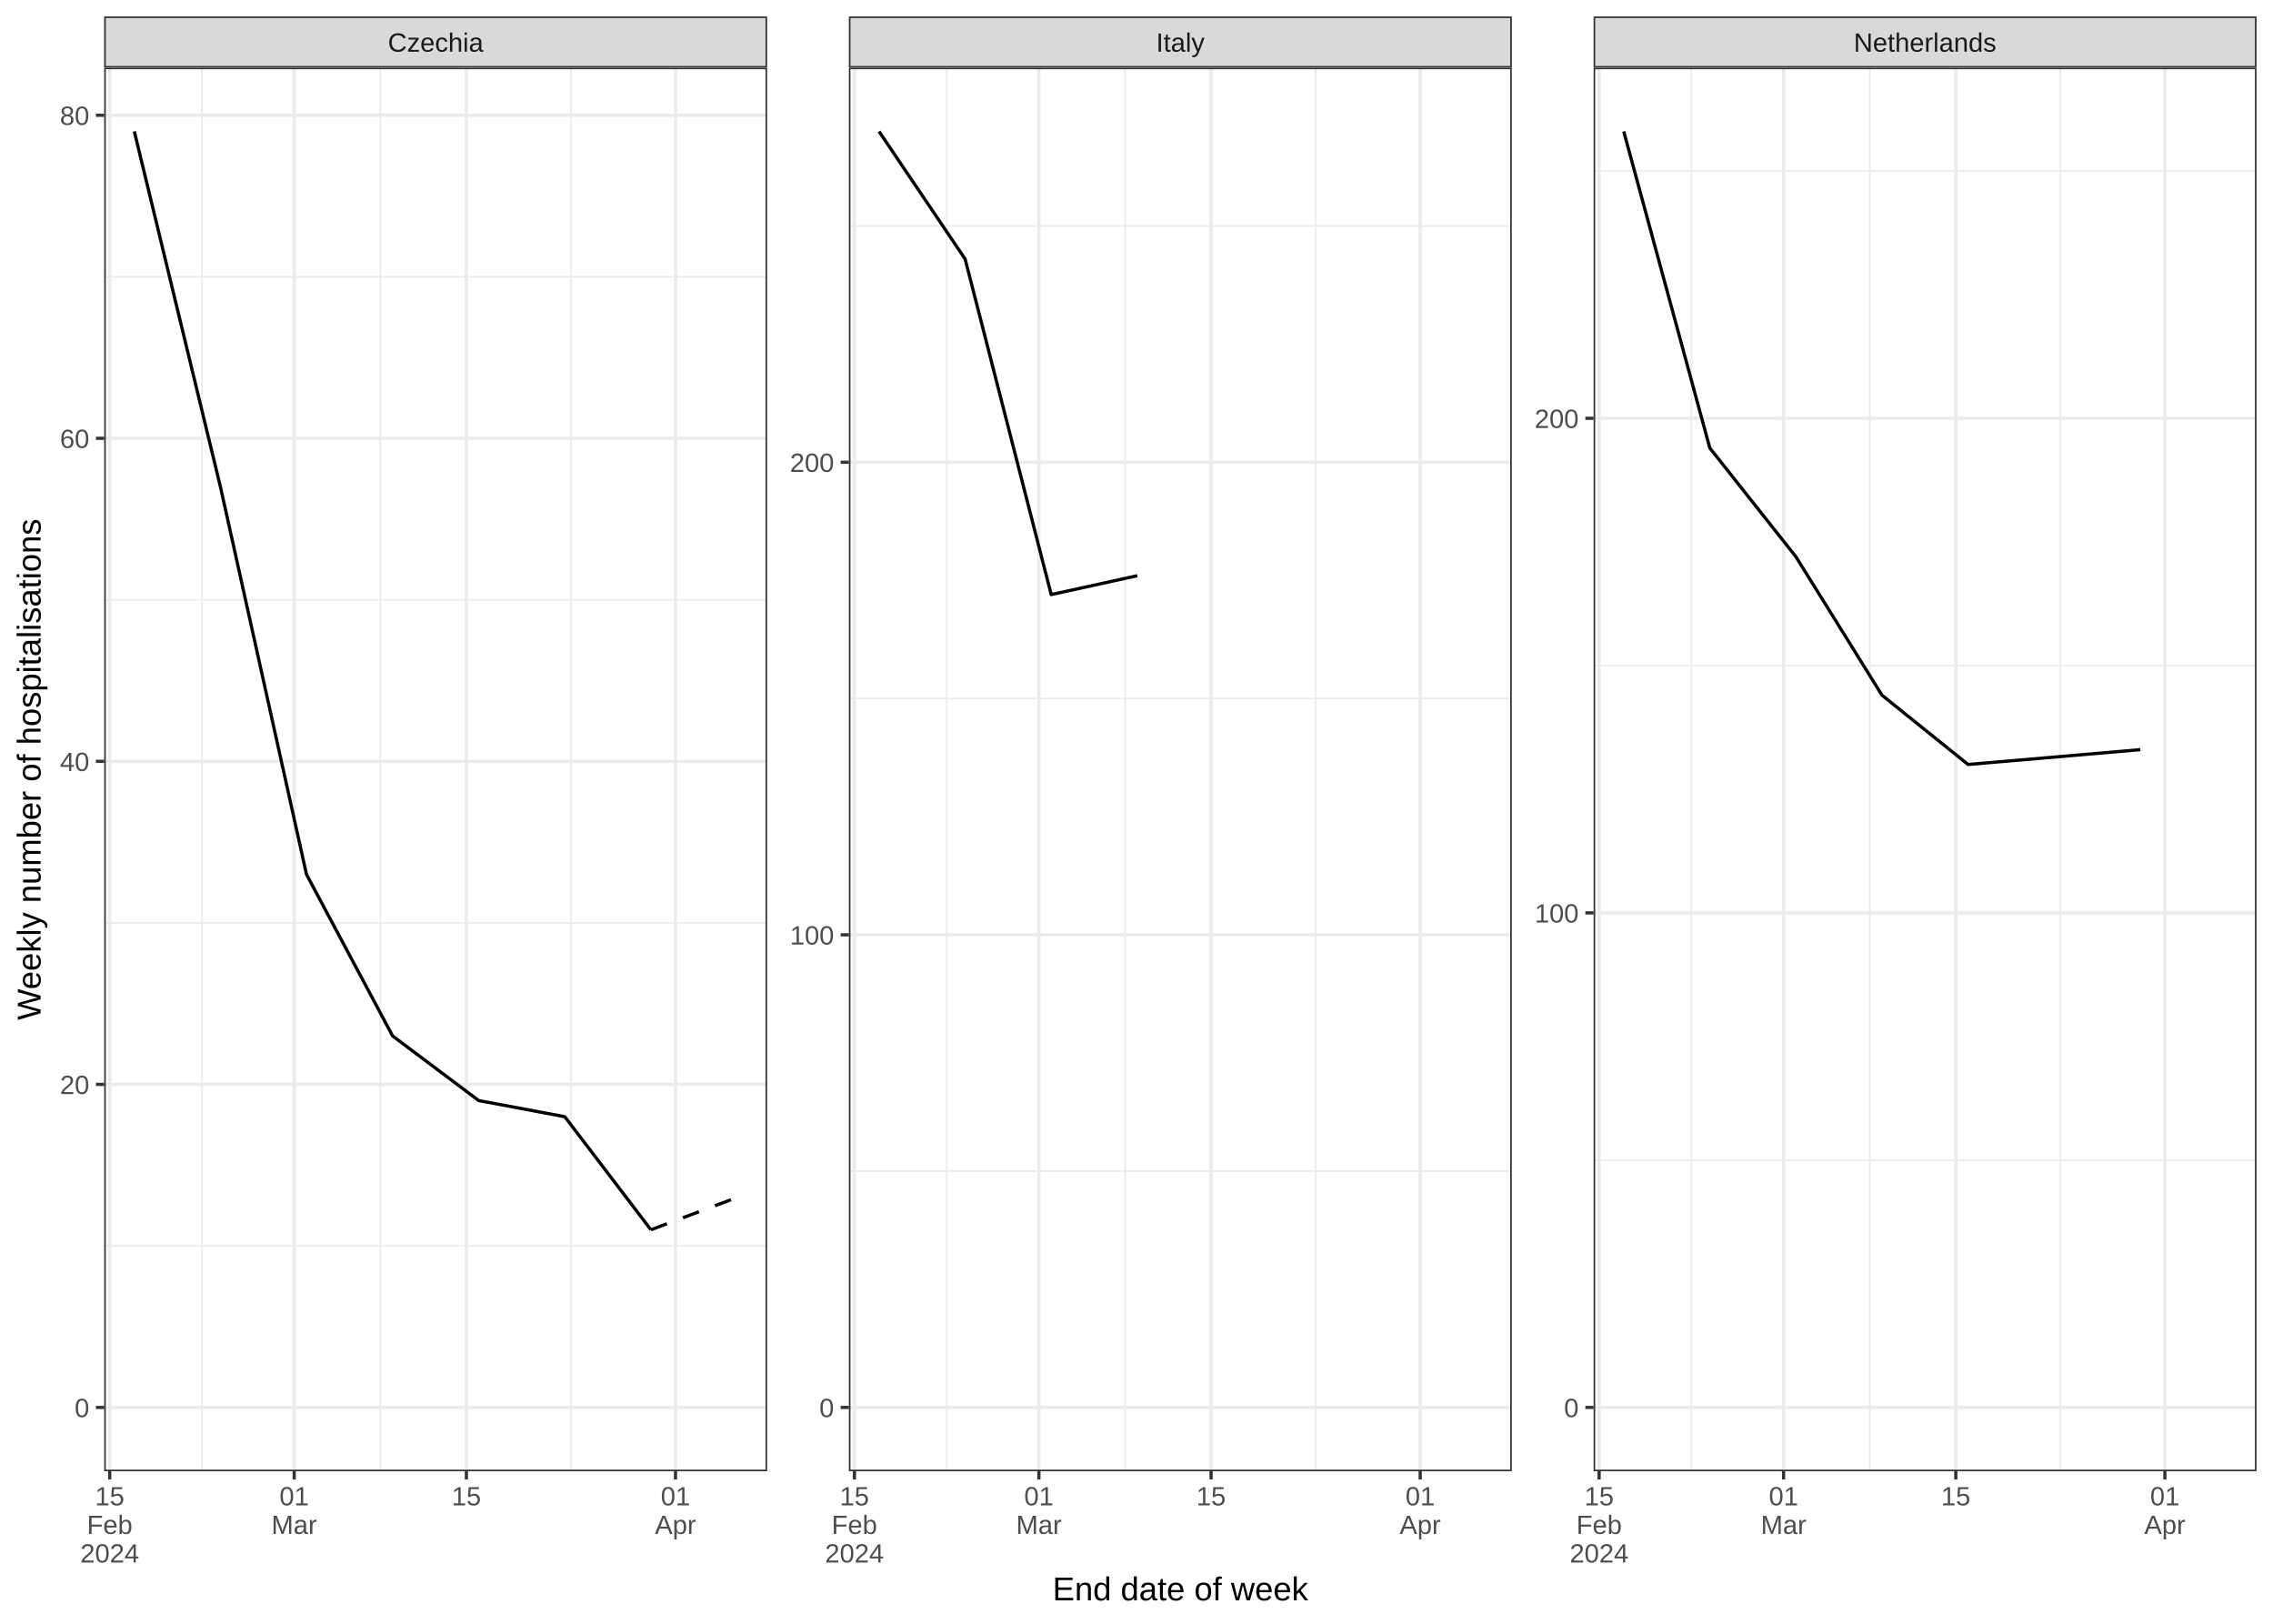
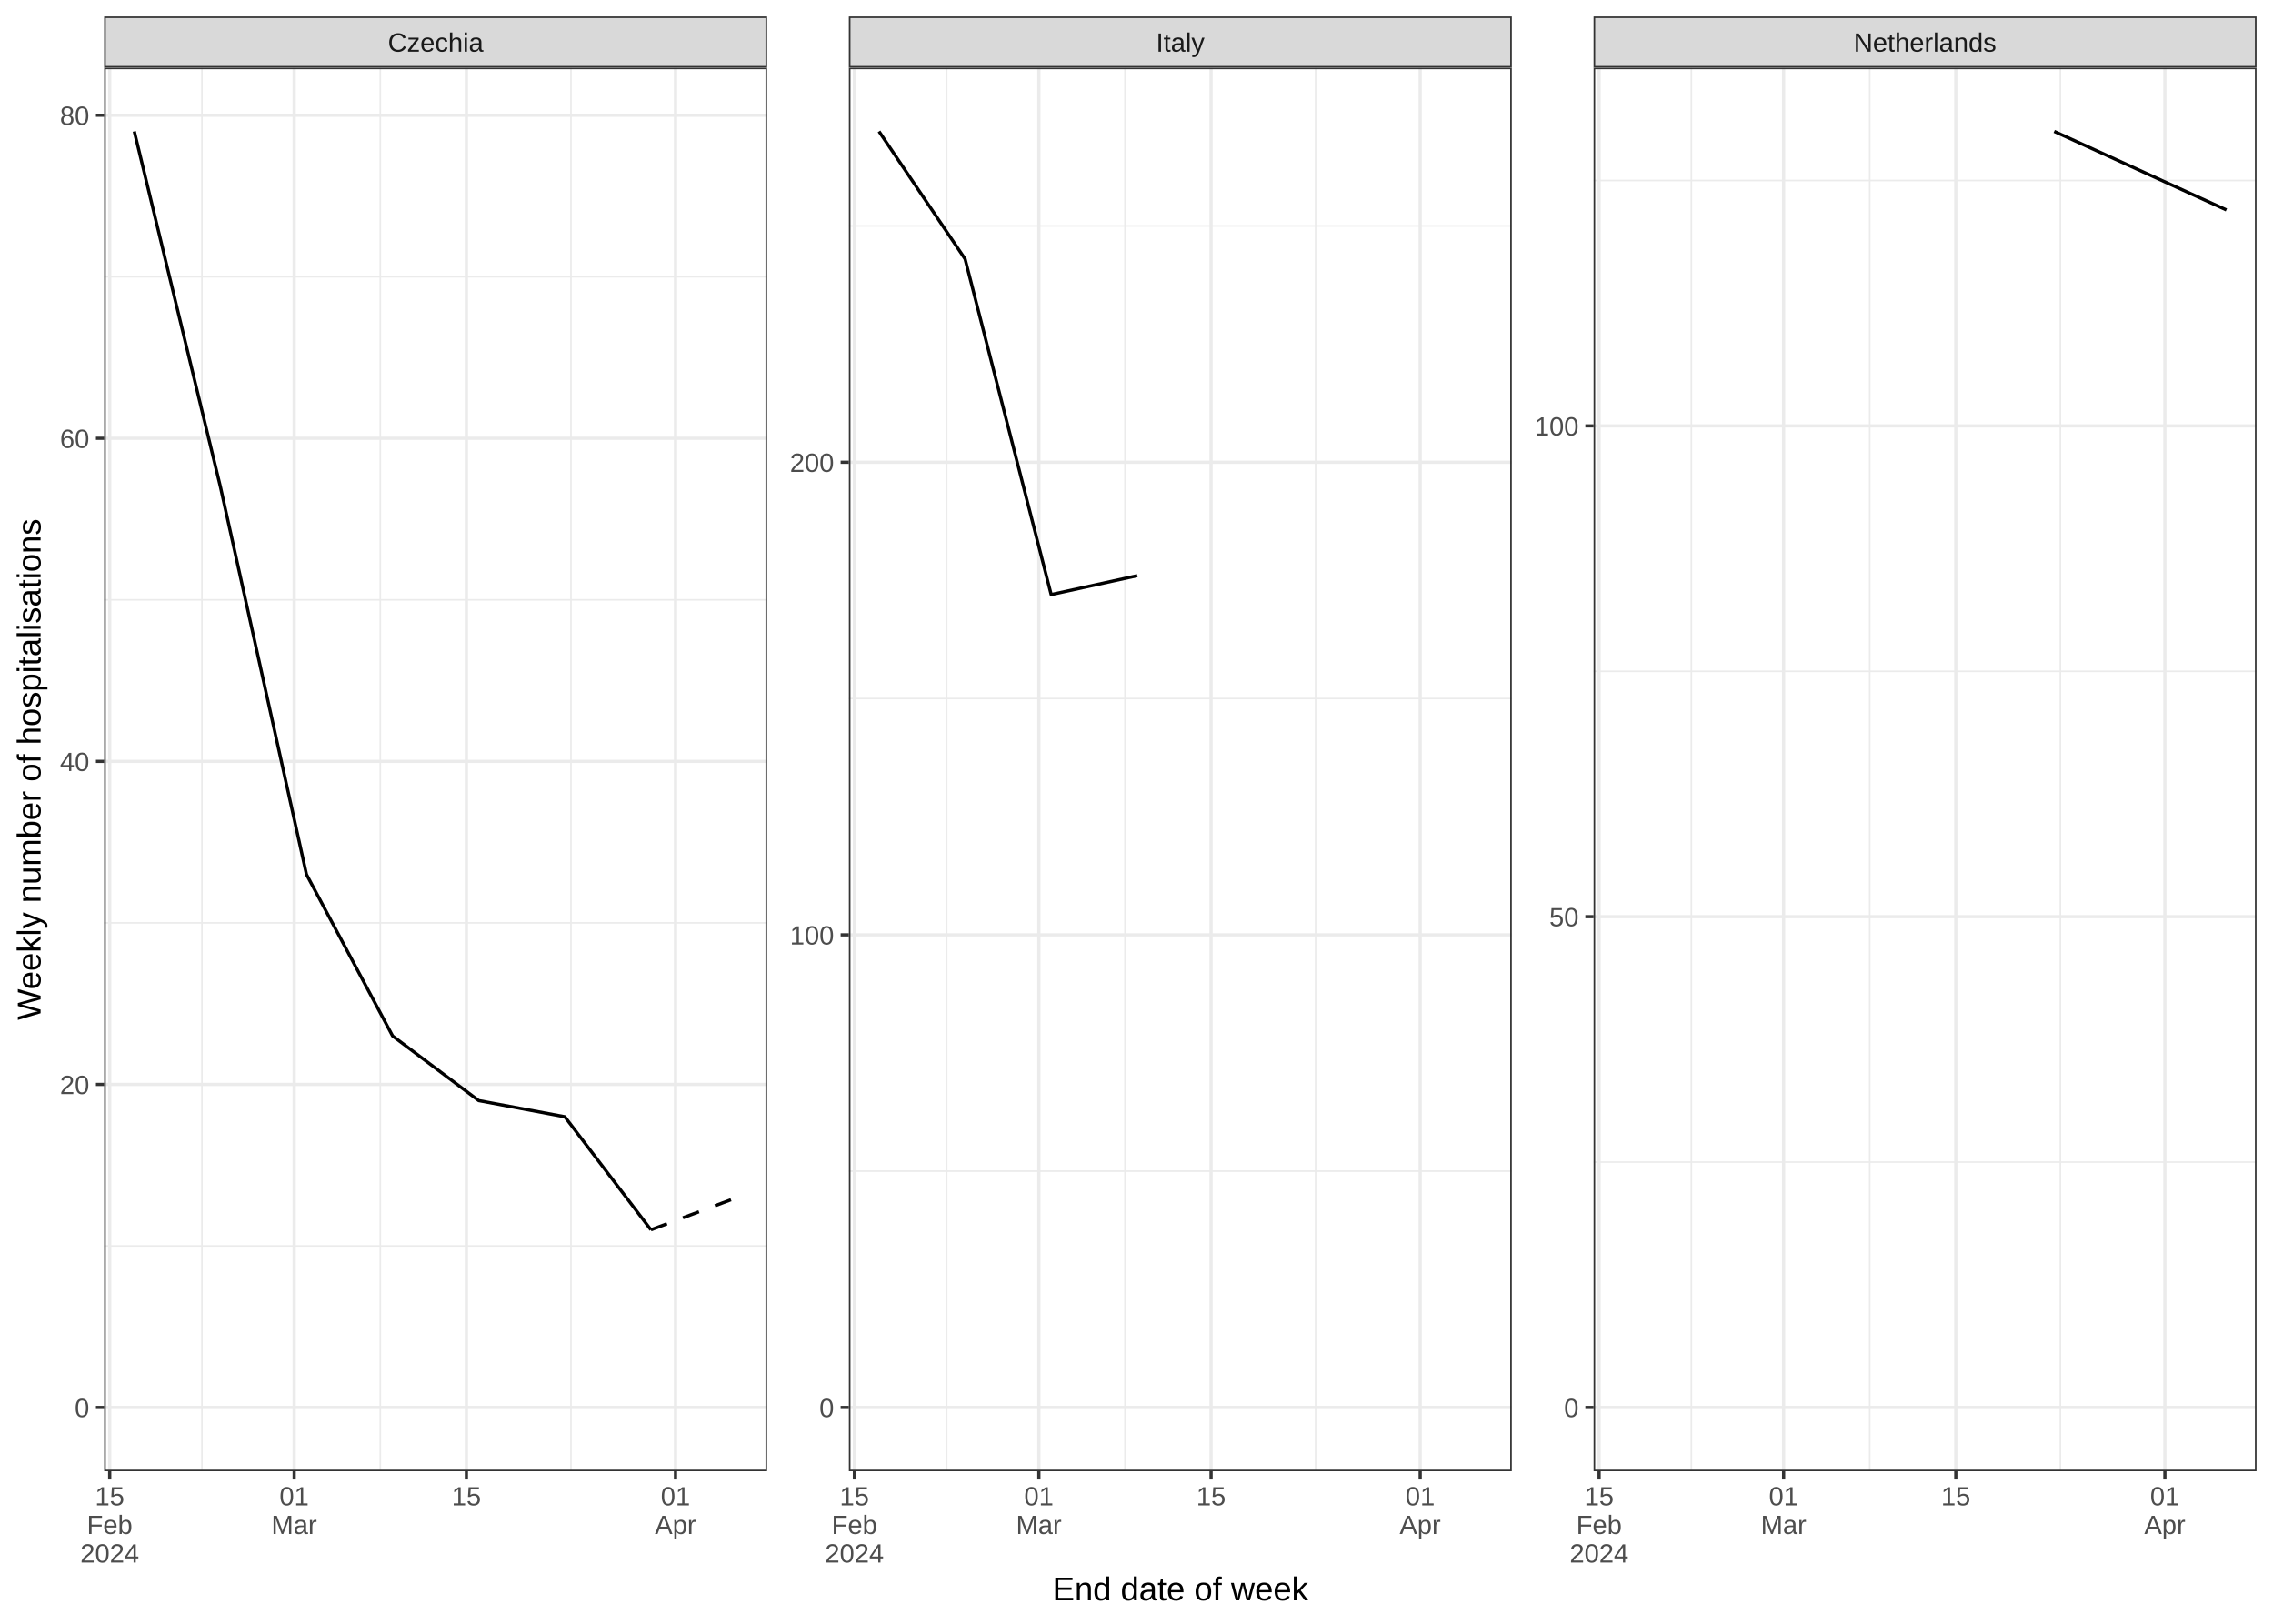
<svg xmlns="http://www.w3.org/2000/svg" class="svglite" width="756.00pt" height="540.00pt" viewBox="0 0 756.00 540.00">
  <defs>
    <style type="text/css">
    .svglite line, .svglite polyline, .svglite polygon, .svglite path, .svglite rect, .svglite circle {
      fill: none;
      stroke: #000000;
      stroke-linecap: round;
      stroke-linejoin: round;
      stroke-miterlimit: 10.00;
    }
    .svglite text {
      white-space: pre;
    }
  </style>
  </defs>
  <rect width="100%" height="100%" style="stroke: none; fill: #FFFFFF;" />
  <defs>
    <clipPath id="cpMC4wMHw3NTYuMDB8MC4wMHw1NDAuMDA=">
      <rect x="0.00" y="0.00" width="756.00" height="540.00" />
    </clipPath>
  </defs>
  <g clip-path="url(#cpMC4wMHw3NTYuMDB8MC4wMHw1NDAuMDA=)">
    <rect x="0.00" y="0.00" width="756.00" height="540.00" style="stroke-width: 1.07; stroke: #FFFFFF; fill: #FFFFFF;" />
  </g>
  <defs>
    <clipPath id="cpMzQuNjV8MjU1LjE0fDIyLjQ5fDQ4OS4yOQ==">
      <rect x="34.65" y="22.49" width="220.49" height="466.80" />
    </clipPath>
  </defs>
  <g clip-path="url(#cpMzQuNjV8MjU1LjE0fDIyLjQ5fDQ4OS4yOQ==)">
    <rect x="34.65" y="22.49" width="220.49" height="466.80" style="stroke-width: 1.07; stroke: none; fill: #FFFFFF;" />
    <polyline points="34.65,414.35 255.14,414.35 " style="stroke-width: 0.53; stroke: #EBEBEB; stroke-linecap: butt;" />
    <polyline points="34.65,306.92 255.14,306.92 " style="stroke-width: 0.53; stroke: #EBEBEB; stroke-linecap: butt;" />
    <polyline points="34.65,199.49 255.14,199.49 " style="stroke-width: 0.53; stroke: #EBEBEB; stroke-linecap: butt;" />
    <polyline points="34.65,92.05 255.14,92.05 " style="stroke-width: 0.53; stroke: #EBEBEB; stroke-linecap: butt;" />
    <polyline points="67.17,489.29 67.17,22.49 " style="stroke-width: 0.53; stroke: #EBEBEB; stroke-linecap: butt;" />
    <polyline points="126.49,489.29 126.49,22.49 " style="stroke-width: 0.53; stroke: #EBEBEB; stroke-linecap: butt;" />
    <polyline points="189.90,489.29 189.90,22.49 " style="stroke-width: 0.53; stroke: #EBEBEB; stroke-linecap: butt;" />
    <polyline points="34.65,468.07 255.14,468.07 " style="stroke-width: 1.07; stroke: #EBEBEB; stroke-linecap: butt;" />
    <polyline points="34.65,360.64 255.14,360.64 " style="stroke-width: 1.07; stroke: #EBEBEB; stroke-linecap: butt;" />
    <polyline points="34.65,253.20 255.14,253.20 " style="stroke-width: 1.07; stroke: #EBEBEB; stroke-linecap: butt;" />
    <polyline points="34.65,145.77 255.14,145.77 " style="stroke-width: 1.07; stroke: #EBEBEB; stroke-linecap: butt;" />
    <polyline points="34.65,38.34 255.14,38.34 " style="stroke-width: 1.07; stroke: #EBEBEB; stroke-linecap: butt;" />
    <polyline points="36.49,489.29 36.49,22.49 " style="stroke-width: 1.07; stroke: #EBEBEB; stroke-linecap: butt;" />
    <polyline points="97.85,489.29 97.85,22.49 " style="stroke-width: 1.07; stroke: #EBEBEB; stroke-linecap: butt;" />
    <polyline points="155.12,489.29 155.12,22.49 " style="stroke-width: 1.07; stroke: #EBEBEB; stroke-linecap: butt;" />
    <polyline points="224.67,489.29 224.67,22.49 " style="stroke-width: 1.07; stroke: #EBEBEB; stroke-linecap: butt;" />
    <polyline points="44.67,43.71 73.31,161.88 101.94,290.80 130.58,344.52 159.21,366.01 187.85,371.38 216.49,408.98 " style="stroke-width: 1.07; stroke-linecap: butt;" />
    <polyline points="216.49,408.98 245.12,398.24 " style="stroke-width: 1.07; stroke-dasharray: 5.69,5.69; stroke-linecap: butt;" />
    <rect x="34.65" y="22.49" width="220.49" height="466.80" style="stroke-width: 1.07; stroke: #333333;" />
  </g>
  <g clip-path="url(#cpMC4wMHw3NTYuMDB8MC4wMHw1NDAuMDA=)">
</g>
  <defs>
    <clipPath id="cpMjgyLjM0fDUwMi44M3wyMi40OXw0ODkuMjk=">
      <rect x="282.34" y="22.49" width="220.49" height="466.80" />
    </clipPath>
  </defs>
  <g clip-path="url(#cpMjgyLjM0fDUwMi44M3wyMi40OXw0ODkuMjk=)">
    <rect x="282.34" y="22.49" width="220.49" height="466.80" style="stroke-width: 1.07; stroke: none; fill: #FFFFFF;" />
    <polyline points="282.34,389.48 502.83,389.48 " style="stroke-width: 0.53; stroke: #EBEBEB; stroke-linecap: butt;" />
    <polyline points="282.34,232.31 502.83,232.31 " style="stroke-width: 0.53; stroke: #EBEBEB; stroke-linecap: butt;" />
    <polyline points="282.34,75.14 502.83,75.14 " style="stroke-width: 0.53; stroke: #EBEBEB; stroke-linecap: butt;" />
    <polyline points="314.86,489.29 314.86,22.49 " style="stroke-width: 0.53; stroke: #EBEBEB; stroke-linecap: butt;" />
    <polyline points="374.18,489.29 374.18,22.49 " style="stroke-width: 0.53; stroke: #EBEBEB; stroke-linecap: butt;" />
    <polyline points="437.58,489.29 437.58,22.49 " style="stroke-width: 0.53; stroke: #EBEBEB; stroke-linecap: butt;" />
    <polyline points="282.34,468.07 502.83,468.07 " style="stroke-width: 1.07; stroke: #EBEBEB; stroke-linecap: butt;" />
    <polyline points="282.34,310.90 502.83,310.90 " style="stroke-width: 1.07; stroke: #EBEBEB; stroke-linecap: butt;" />
    <polyline points="282.34,153.73 502.83,153.73 " style="stroke-width: 1.07; stroke: #EBEBEB; stroke-linecap: butt;" />
    <polyline points="284.18,489.29 284.18,22.49 " style="stroke-width: 1.07; stroke: #EBEBEB; stroke-linecap: butt;" />
    <polyline points="345.54,489.29 345.54,22.49 " style="stroke-width: 1.07; stroke: #EBEBEB; stroke-linecap: butt;" />
    <polyline points="402.81,489.29 402.81,22.49 " style="stroke-width: 1.07; stroke: #EBEBEB; stroke-linecap: butt;" />
    <polyline points="472.36,489.29 472.36,22.49 " style="stroke-width: 1.07; stroke: #EBEBEB; stroke-linecap: butt;" />
    <polyline points="292.36,43.71 321.00,86.14 349.63,197.74 378.27,191.45 " style="stroke-width: 1.07; stroke-linecap: butt;" />
    <rect x="282.34" y="22.49" width="220.49" height="466.80" style="stroke-width: 1.07; stroke: #333333;" />
  </g>
  <g clip-path="url(#cpMC4wMHw3NTYuMDB8MC4wMHw1NDAuMDA=)">
</g>
  <defs>
    <clipPath id="cpNTMwLjAzfDc1MC41MnwyMi40OXw0ODkuMjk=">
      <rect x="530.03" y="22.49" width="220.49" height="466.80" />
    </clipPath>
  </defs>
  <g clip-path="url(#cpNTMwLjAzfDc1MC41MnwyMi40OXw0ODkuMjk=)">
    <rect x="530.03" y="22.49" width="220.49" height="466.80" style="stroke-width: 1.07; stroke: none; fill: #FFFFFF;" />
-     <polyline points="530.03,385.83 750.52,385.83 " style="stroke-width: 0.53; stroke: #EBEBEB; stroke-linecap: butt;" />
-     <polyline points="530.03,221.35 750.52,221.35 " style="stroke-width: 0.53; stroke: #EBEBEB; stroke-linecap: butt;" />
-     <polyline points="530.03,56.87 750.52,56.87 " style="stroke-width: 0.53; stroke: #EBEBEB; stroke-linecap: butt;" />
+     <polyline points="530.03,386.46 750.52,386.46 " style="stroke-width: 0.53; stroke: #EBEBEB; stroke-linecap: butt;" />
+     <polyline points="530.03,223.25 750.52,223.25 " style="stroke-width: 0.53; stroke: #EBEBEB; stroke-linecap: butt;" />
+     <polyline points="530.03,60.03 750.52,60.03 " style="stroke-width: 0.53; stroke: #EBEBEB; stroke-linecap: butt;" />
    <polyline points="562.55,489.29 562.55,22.49 " style="stroke-width: 0.53; stroke: #EBEBEB; stroke-linecap: butt;" />
    <polyline points="621.86,489.29 621.86,22.49 " style="stroke-width: 0.53; stroke: #EBEBEB; stroke-linecap: butt;" />
    <polyline points="685.27,489.29 685.27,22.49 " style="stroke-width: 0.53; stroke: #EBEBEB; stroke-linecap: butt;" />
    <polyline points="530.03,468.07 750.52,468.07 " style="stroke-width: 1.07; stroke: #EBEBEB; stroke-linecap: butt;" />
-     <polyline points="530.03,303.59 750.52,303.59 " style="stroke-width: 1.07; stroke: #EBEBEB; stroke-linecap: butt;" />
-     <polyline points="530.03,139.11 750.52,139.11 " style="stroke-width: 1.07; stroke: #EBEBEB; stroke-linecap: butt;" />
+     <polyline points="530.03,304.85 750.52,304.85 " style="stroke-width: 1.07; stroke: #EBEBEB; stroke-linecap: butt;" />
+     <polyline points="530.03,141.64 750.52,141.64 " style="stroke-width: 1.07; stroke: #EBEBEB; stroke-linecap: butt;" />
    <polyline points="531.87,489.29 531.87,22.49 " style="stroke-width: 1.07; stroke: #EBEBEB; stroke-linecap: butt;" />
    <polyline points="593.23,489.29 593.23,22.49 " style="stroke-width: 1.07; stroke: #EBEBEB; stroke-linecap: butt;" />
    <polyline points="650.50,489.29 650.50,22.49 " style="stroke-width: 1.07; stroke: #EBEBEB; stroke-linecap: butt;" />
    <polyline points="720.04,489.29 720.04,22.49 " style="stroke-width: 1.07; stroke: #EBEBEB; stroke-linecap: butt;" />
-     <polyline points="540.05,43.71 568.68,148.98 597.32,185.16 625.96,231.22 654.59,254.24 711.86,249.31 " style="stroke-width: 1.07; stroke-linecap: butt;" />
+     <polyline points="683.23,43.71 740.50,69.82 " style="stroke-width: 1.07; stroke-linecap: butt;" />
    <rect x="530.03" y="22.49" width="220.49" height="466.80" style="stroke-width: 1.07; stroke: #333333;" />
  </g>
  <g clip-path="url(#cpMC4wMHw3NTYuMDB8MC4wMHw1NDAuMDA=)">
</g>
  <defs>
    <clipPath id="cpMzQuNjV8MjU1LjE0fDUuNDh8MjIuNDk=">
      <rect x="34.65" y="5.48" width="220.49" height="17.01" />
    </clipPath>
  </defs>
  <g clip-path="url(#cpMzQuNjV8MjU1LjE0fDUuNDh8MjIuNDk=)">
    <rect x="34.65" y="5.48" width="220.49" height="17.01" style="stroke-width: 1.07; stroke: #333333; fill: #D9D9D9;" />
    <text x="144.90" y="17.19" text-anchor="middle" style="font-size: 8.80px;fill: #1A1A1A; font-family: &quot;Liberation Sans&quot;;" textLength="34.42px" lengthAdjust="spacingAndGlyphs">Czechia</text>
  </g>
  <g clip-path="url(#cpMC4wMHw3NTYuMDB8MC4wMHw1NDAuMDA=)">
</g>
  <defs>
    <clipPath id="cpMjgyLjM0fDUwMi44M3w1LjQ4fDIyLjQ5">
      <rect x="282.34" y="5.48" width="220.49" height="17.01" />
    </clipPath>
  </defs>
  <g clip-path="url(#cpMjgyLjM0fDUwMi44M3w1LjQ4fDIyLjQ5)">
    <rect x="282.34" y="5.48" width="220.49" height="17.01" style="stroke-width: 1.07; stroke: #333333; fill: #D9D9D9;" />
    <text x="392.59" y="17.19" text-anchor="middle" style="font-size: 8.80px;fill: #1A1A1A; font-family: &quot;Liberation Sans&quot;;" textLength="19.09px" lengthAdjust="spacingAndGlyphs">Italy</text>
  </g>
  <g clip-path="url(#cpMC4wMHw3NTYuMDB8MC4wMHw1NDAuMDA=)">
</g>
  <defs>
    <clipPath id="cpNTMwLjAzfDc1MC41Mnw1LjQ4fDIyLjQ5">
      <rect x="530.03" y="5.48" width="220.49" height="17.01" />
    </clipPath>
  </defs>
  <g clip-path="url(#cpNTMwLjAzfDc1MC41Mnw1LjQ4fDIyLjQ5)">
    <rect x="530.03" y="5.48" width="220.49" height="17.01" style="stroke-width: 1.07; stroke: #333333; fill: #D9D9D9;" />
    <text x="640.27" y="17.19" text-anchor="middle" style="font-size: 8.80px;fill: #1A1A1A; font-family: &quot;Liberation Sans&quot;;" textLength="53.63px" lengthAdjust="spacingAndGlyphs">Netherlands</text>
  </g>
  <g clip-path="url(#cpMC4wMHw3NTYuMDB8MC4wMHw1NDAuMDA=)">
    <polyline points="36.49,492.03 36.49,489.29 " style="stroke-width: 1.07; stroke: #333333; stroke-linecap: butt;" />
    <polyline points="97.85,492.03 97.85,489.29 " style="stroke-width: 1.07; stroke: #333333; stroke-linecap: butt;" />
    <polyline points="155.12,492.03 155.12,489.29 " style="stroke-width: 1.07; stroke: #333333; stroke-linecap: butt;" />
    <polyline points="224.67,492.03 224.67,489.29 " style="stroke-width: 1.07; stroke: #333333; stroke-linecap: butt;" />
    <text x="36.49" y="500.63" text-anchor="middle" style="font-size: 8.80px;fill: #4D4D4D; font-family: &quot;Liberation Sans&quot;;" textLength="11.19px" lengthAdjust="spacingAndGlyphs">15</text>
    <text x="36.49" y="510.14" text-anchor="middle" style="font-size: 8.80px;fill: #4D4D4D; font-family: &quot;Liberation Sans&quot;;" textLength="15.58px" lengthAdjust="spacingAndGlyphs">Feb</text>
    <text x="36.49" y="519.64" text-anchor="middle" style="font-size: 8.80px;fill: #4D4D4D; font-family: &quot;Liberation Sans&quot;;" textLength="22.38px" lengthAdjust="spacingAndGlyphs">2024</text>
    <text x="97.85" y="500.63" text-anchor="middle" style="font-size: 8.80px;fill: #4D4D4D; font-family: &quot;Liberation Sans&quot;;" textLength="11.19px" lengthAdjust="spacingAndGlyphs">01</text>
    <text x="97.85" y="510.14" text-anchor="middle" style="font-size: 8.80px;fill: #4D4D4D; font-family: &quot;Liberation Sans&quot;;" textLength="16.60px" lengthAdjust="spacingAndGlyphs">Mar</text>
    <text x="155.12" y="500.63" text-anchor="middle" style="font-size: 8.80px;fill: #4D4D4D; font-family: &quot;Liberation Sans&quot;;" textLength="11.19px" lengthAdjust="spacingAndGlyphs">15</text>
    <text x="224.67" y="500.63" text-anchor="middle" style="font-size: 8.80px;fill: #4D4D4D; font-family: &quot;Liberation Sans&quot;;" textLength="11.19px" lengthAdjust="spacingAndGlyphs">01</text>
    <text x="224.67" y="510.14" text-anchor="middle" style="font-size: 8.80px;fill: #4D4D4D; font-family: &quot;Liberation Sans&quot;;" textLength="15.22px" lengthAdjust="spacingAndGlyphs">Apr</text>
    <polyline points="284.18,492.03 284.18,489.29 " style="stroke-width: 1.07; stroke: #333333; stroke-linecap: butt;" />
    <polyline points="345.54,492.03 345.54,489.29 " style="stroke-width: 1.07; stroke: #333333; stroke-linecap: butt;" />
    <polyline points="402.81,492.03 402.81,489.29 " style="stroke-width: 1.07; stroke: #333333; stroke-linecap: butt;" />
    <polyline points="472.36,492.03 472.36,489.29 " style="stroke-width: 1.07; stroke: #333333; stroke-linecap: butt;" />
    <text x="284.18" y="500.63" text-anchor="middle" style="font-size: 8.80px;fill: #4D4D4D; font-family: &quot;Liberation Sans&quot;;" textLength="11.19px" lengthAdjust="spacingAndGlyphs">15</text>
    <text x="284.18" y="510.14" text-anchor="middle" style="font-size: 8.80px;fill: #4D4D4D; font-family: &quot;Liberation Sans&quot;;" textLength="15.58px" lengthAdjust="spacingAndGlyphs">Feb</text>
    <text x="284.18" y="519.64" text-anchor="middle" style="font-size: 8.80px;fill: #4D4D4D; font-family: &quot;Liberation Sans&quot;;" textLength="22.38px" lengthAdjust="spacingAndGlyphs">2024</text>
    <text x="345.54" y="500.63" text-anchor="middle" style="font-size: 8.80px;fill: #4D4D4D; font-family: &quot;Liberation Sans&quot;;" textLength="11.19px" lengthAdjust="spacingAndGlyphs">01</text>
    <text x="345.54" y="510.14" text-anchor="middle" style="font-size: 8.80px;fill: #4D4D4D; font-family: &quot;Liberation Sans&quot;;" textLength="16.60px" lengthAdjust="spacingAndGlyphs">Mar</text>
    <text x="402.81" y="500.63" text-anchor="middle" style="font-size: 8.80px;fill: #4D4D4D; font-family: &quot;Liberation Sans&quot;;" textLength="11.19px" lengthAdjust="spacingAndGlyphs">15</text>
    <text x="472.36" y="500.63" text-anchor="middle" style="font-size: 8.80px;fill: #4D4D4D; font-family: &quot;Liberation Sans&quot;;" textLength="11.19px" lengthAdjust="spacingAndGlyphs">01</text>
    <text x="472.36" y="510.14" text-anchor="middle" style="font-size: 8.80px;fill: #4D4D4D; font-family: &quot;Liberation Sans&quot;;" textLength="15.22px" lengthAdjust="spacingAndGlyphs">Apr</text>
    <polyline points="531.87,492.03 531.87,489.29 " style="stroke-width: 1.07; stroke: #333333; stroke-linecap: butt;" />
    <polyline points="593.23,492.03 593.23,489.29 " style="stroke-width: 1.07; stroke: #333333; stroke-linecap: butt;" />
    <polyline points="650.50,492.03 650.50,489.29 " style="stroke-width: 1.07; stroke: #333333; stroke-linecap: butt;" />
    <polyline points="720.04,492.03 720.04,489.29 " style="stroke-width: 1.07; stroke: #333333; stroke-linecap: butt;" />
    <text x="531.87" y="500.63" text-anchor="middle" style="font-size: 8.80px;fill: #4D4D4D; font-family: &quot;Liberation Sans&quot;;" textLength="11.19px" lengthAdjust="spacingAndGlyphs">15</text>
    <text x="531.87" y="510.14" text-anchor="middle" style="font-size: 8.80px;fill: #4D4D4D; font-family: &quot;Liberation Sans&quot;;" textLength="15.58px" lengthAdjust="spacingAndGlyphs">Feb</text>
    <text x="531.87" y="519.64" text-anchor="middle" style="font-size: 8.80px;fill: #4D4D4D; font-family: &quot;Liberation Sans&quot;;" textLength="22.38px" lengthAdjust="spacingAndGlyphs">2024</text>
    <text x="593.23" y="500.63" text-anchor="middle" style="font-size: 8.80px;fill: #4D4D4D; font-family: &quot;Liberation Sans&quot;;" textLength="11.19px" lengthAdjust="spacingAndGlyphs">01</text>
    <text x="593.23" y="510.14" text-anchor="middle" style="font-size: 8.80px;fill: #4D4D4D; font-family: &quot;Liberation Sans&quot;;" textLength="16.60px" lengthAdjust="spacingAndGlyphs">Mar</text>
    <text x="650.50" y="500.63" text-anchor="middle" style="font-size: 8.80px;fill: #4D4D4D; font-family: &quot;Liberation Sans&quot;;" textLength="11.19px" lengthAdjust="spacingAndGlyphs">15</text>
    <text x="720.04" y="500.63" text-anchor="middle" style="font-size: 8.80px;fill: #4D4D4D; font-family: &quot;Liberation Sans&quot;;" textLength="11.19px" lengthAdjust="spacingAndGlyphs">01</text>
    <text x="720.04" y="510.14" text-anchor="middle" style="font-size: 8.80px;fill: #4D4D4D; font-family: &quot;Liberation Sans&quot;;" textLength="15.22px" lengthAdjust="spacingAndGlyphs">Apr</text>
    <text x="525.09" y="471.28" text-anchor="end" style="font-size: 8.80px;fill: #4D4D4D; font-family: &quot;Liberation Sans&quot;;" textLength="5.59px" lengthAdjust="spacingAndGlyphs">0</text>
-     <text x="525.09" y="306.80" text-anchor="end" style="font-size: 8.80px;fill: #4D4D4D; font-family: &quot;Liberation Sans&quot;;" textLength="16.78px" lengthAdjust="spacingAndGlyphs">100</text>
-     <text x="525.09" y="142.32" text-anchor="end" style="font-size: 8.80px;fill: #4D4D4D; font-family: &quot;Liberation Sans&quot;;" textLength="16.78px" lengthAdjust="spacingAndGlyphs">200</text>
+     <text x="525.09" y="308.06" text-anchor="end" style="font-size: 8.80px;fill: #4D4D4D; font-family: &quot;Liberation Sans&quot;;" textLength="11.19px" lengthAdjust="spacingAndGlyphs">50</text>
+     <text x="525.09" y="144.85" text-anchor="end" style="font-size: 8.80px;fill: #4D4D4D; font-family: &quot;Liberation Sans&quot;;" textLength="16.78px" lengthAdjust="spacingAndGlyphs">100</text>
    <polyline points="527.29,468.07 530.03,468.07 " style="stroke-width: 1.07; stroke: #333333; stroke-linecap: butt;" />
-     <polyline points="527.29,303.59 530.03,303.59 " style="stroke-width: 1.07; stroke: #333333; stroke-linecap: butt;" />
-     <polyline points="527.29,139.11 530.03,139.11 " style="stroke-width: 1.07; stroke: #333333; stroke-linecap: butt;" />
+     <polyline points="527.29,304.85 530.03,304.85 " style="stroke-width: 1.07; stroke: #333333; stroke-linecap: butt;" />
+     <polyline points="527.29,141.64 530.03,141.64 " style="stroke-width: 1.07; stroke: #333333; stroke-linecap: butt;" />
    <text x="277.41" y="471.28" text-anchor="end" style="font-size: 8.80px;fill: #4D4D4D; font-family: &quot;Liberation Sans&quot;;" textLength="5.59px" lengthAdjust="spacingAndGlyphs">0</text>
    <text x="277.41" y="314.11" text-anchor="end" style="font-size: 8.80px;fill: #4D4D4D; font-family: &quot;Liberation Sans&quot;;" textLength="16.78px" lengthAdjust="spacingAndGlyphs">100</text>
    <text x="277.41" y="156.94" text-anchor="end" style="font-size: 8.80px;fill: #4D4D4D; font-family: &quot;Liberation Sans&quot;;" textLength="16.78px" lengthAdjust="spacingAndGlyphs">200</text>
    <polyline points="279.60,468.07 282.34,468.07 " style="stroke-width: 1.07; stroke: #333333; stroke-linecap: butt;" />
    <polyline points="279.60,310.90 282.34,310.90 " style="stroke-width: 1.07; stroke: #333333; stroke-linecap: butt;" />
    <polyline points="279.60,153.73 282.34,153.73 " style="stroke-width: 1.07; stroke: #333333; stroke-linecap: butt;" />
    <text x="29.72" y="471.28" text-anchor="end" style="font-size: 8.80px;fill: #4D4D4D; font-family: &quot;Liberation Sans&quot;;" textLength="5.59px" lengthAdjust="spacingAndGlyphs">0</text>
    <text x="29.72" y="363.84" text-anchor="end" style="font-size: 8.80px;fill: #4D4D4D; font-family: &quot;Liberation Sans&quot;;" textLength="11.19px" lengthAdjust="spacingAndGlyphs">20</text>
    <text x="29.72" y="256.41" text-anchor="end" style="font-size: 8.80px;fill: #4D4D4D; font-family: &quot;Liberation Sans&quot;;" textLength="11.19px" lengthAdjust="spacingAndGlyphs">40</text>
    <text x="29.72" y="148.98" text-anchor="end" style="font-size: 8.80px;fill: #4D4D4D; font-family: &quot;Liberation Sans&quot;;" textLength="11.19px" lengthAdjust="spacingAndGlyphs">60</text>
    <text x="29.72" y="41.54" text-anchor="end" style="font-size: 8.80px;fill: #4D4D4D; font-family: &quot;Liberation Sans&quot;;" textLength="11.19px" lengthAdjust="spacingAndGlyphs">80</text>
    <polyline points="31.91,468.07 34.65,468.07 " style="stroke-width: 1.07; stroke: #333333; stroke-linecap: butt;" />
    <polyline points="31.91,360.64 34.65,360.64 " style="stroke-width: 1.07; stroke: #333333; stroke-linecap: butt;" />
    <polyline points="31.91,253.20 34.65,253.20 " style="stroke-width: 1.07; stroke: #333333; stroke-linecap: butt;" />
    <polyline points="31.91,145.77 34.65,145.77 " style="stroke-width: 1.07; stroke: #333333; stroke-linecap: butt;" />
    <polyline points="31.91,38.34 34.65,38.34 " style="stroke-width: 1.07; stroke: #333333; stroke-linecap: butt;" />
    <text x="392.59" y="532.23" text-anchor="middle" style="font-size: 11.00px; font-family: &quot;Liberation Sans&quot;;" textLength="95.72px" lengthAdjust="spacingAndGlyphs">End date of week</text>
    <text transform="translate(13.50,255.89) rotate(-90)" text-anchor="middle" style="font-size: 11.00px; font-family: &quot;Liberation Sans&quot;;" textLength="189.66px" lengthAdjust="spacingAndGlyphs">Weekly number of hospitalisations</text>
  </g>
</svg>
